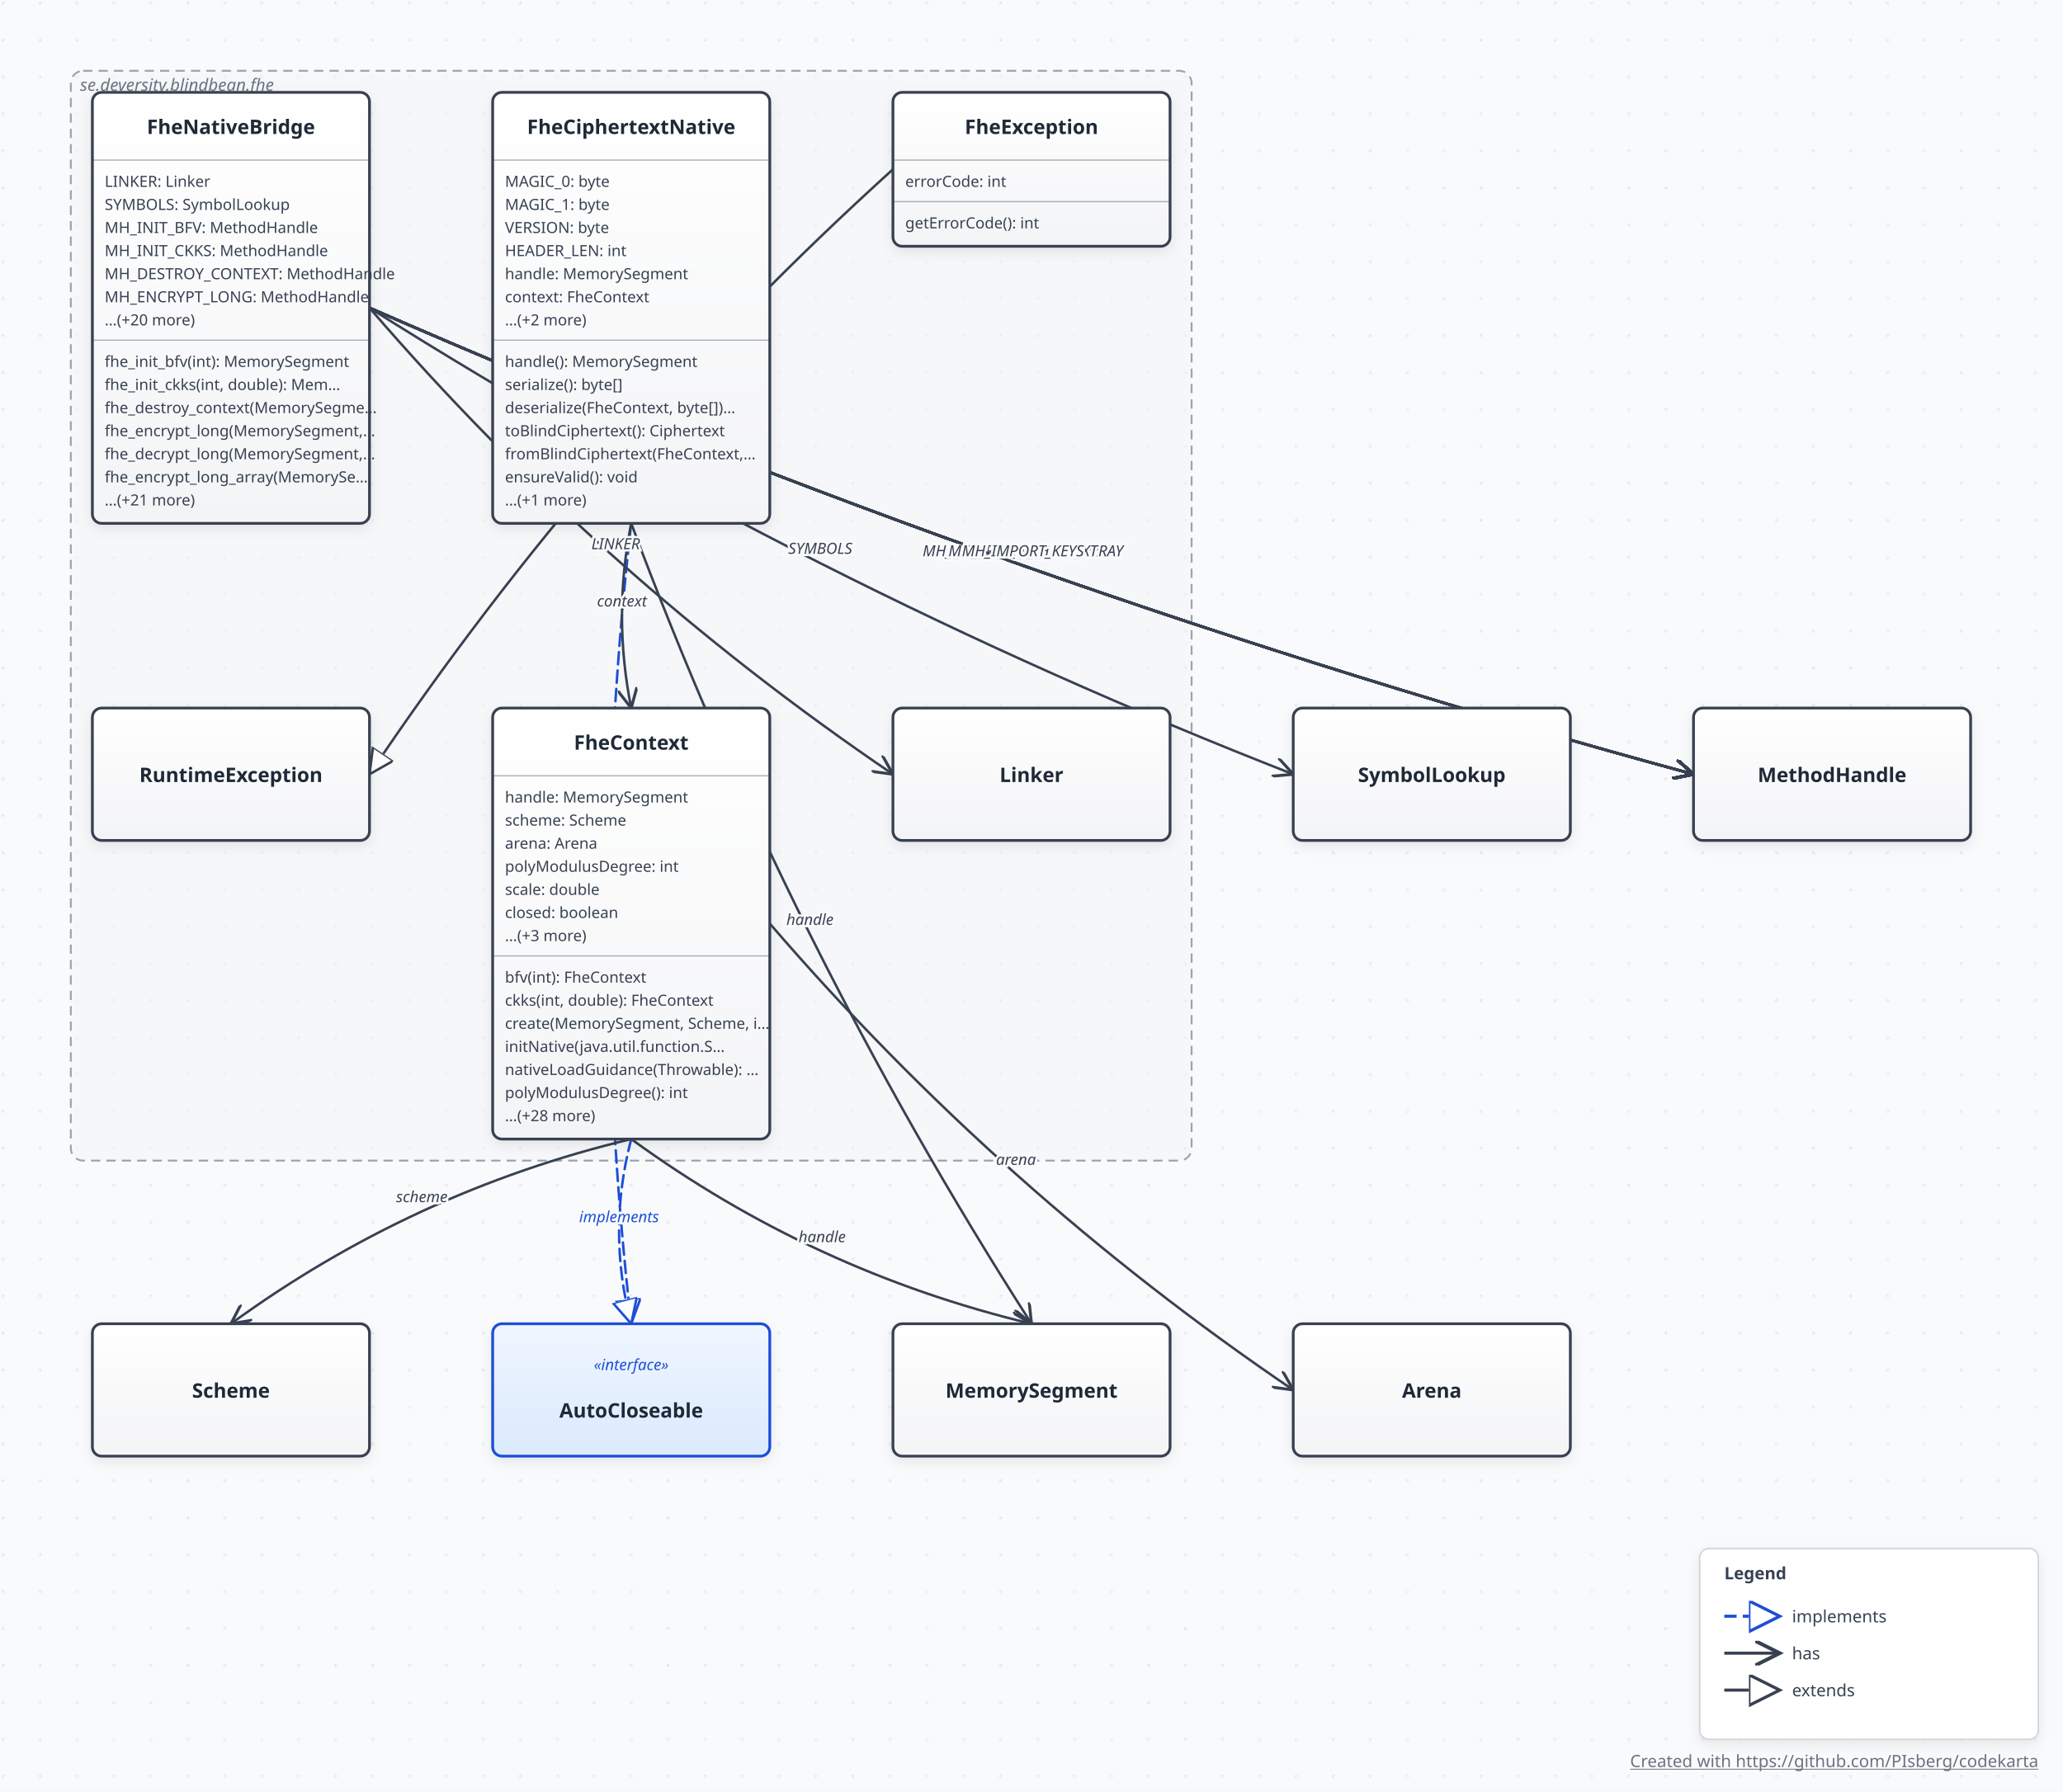
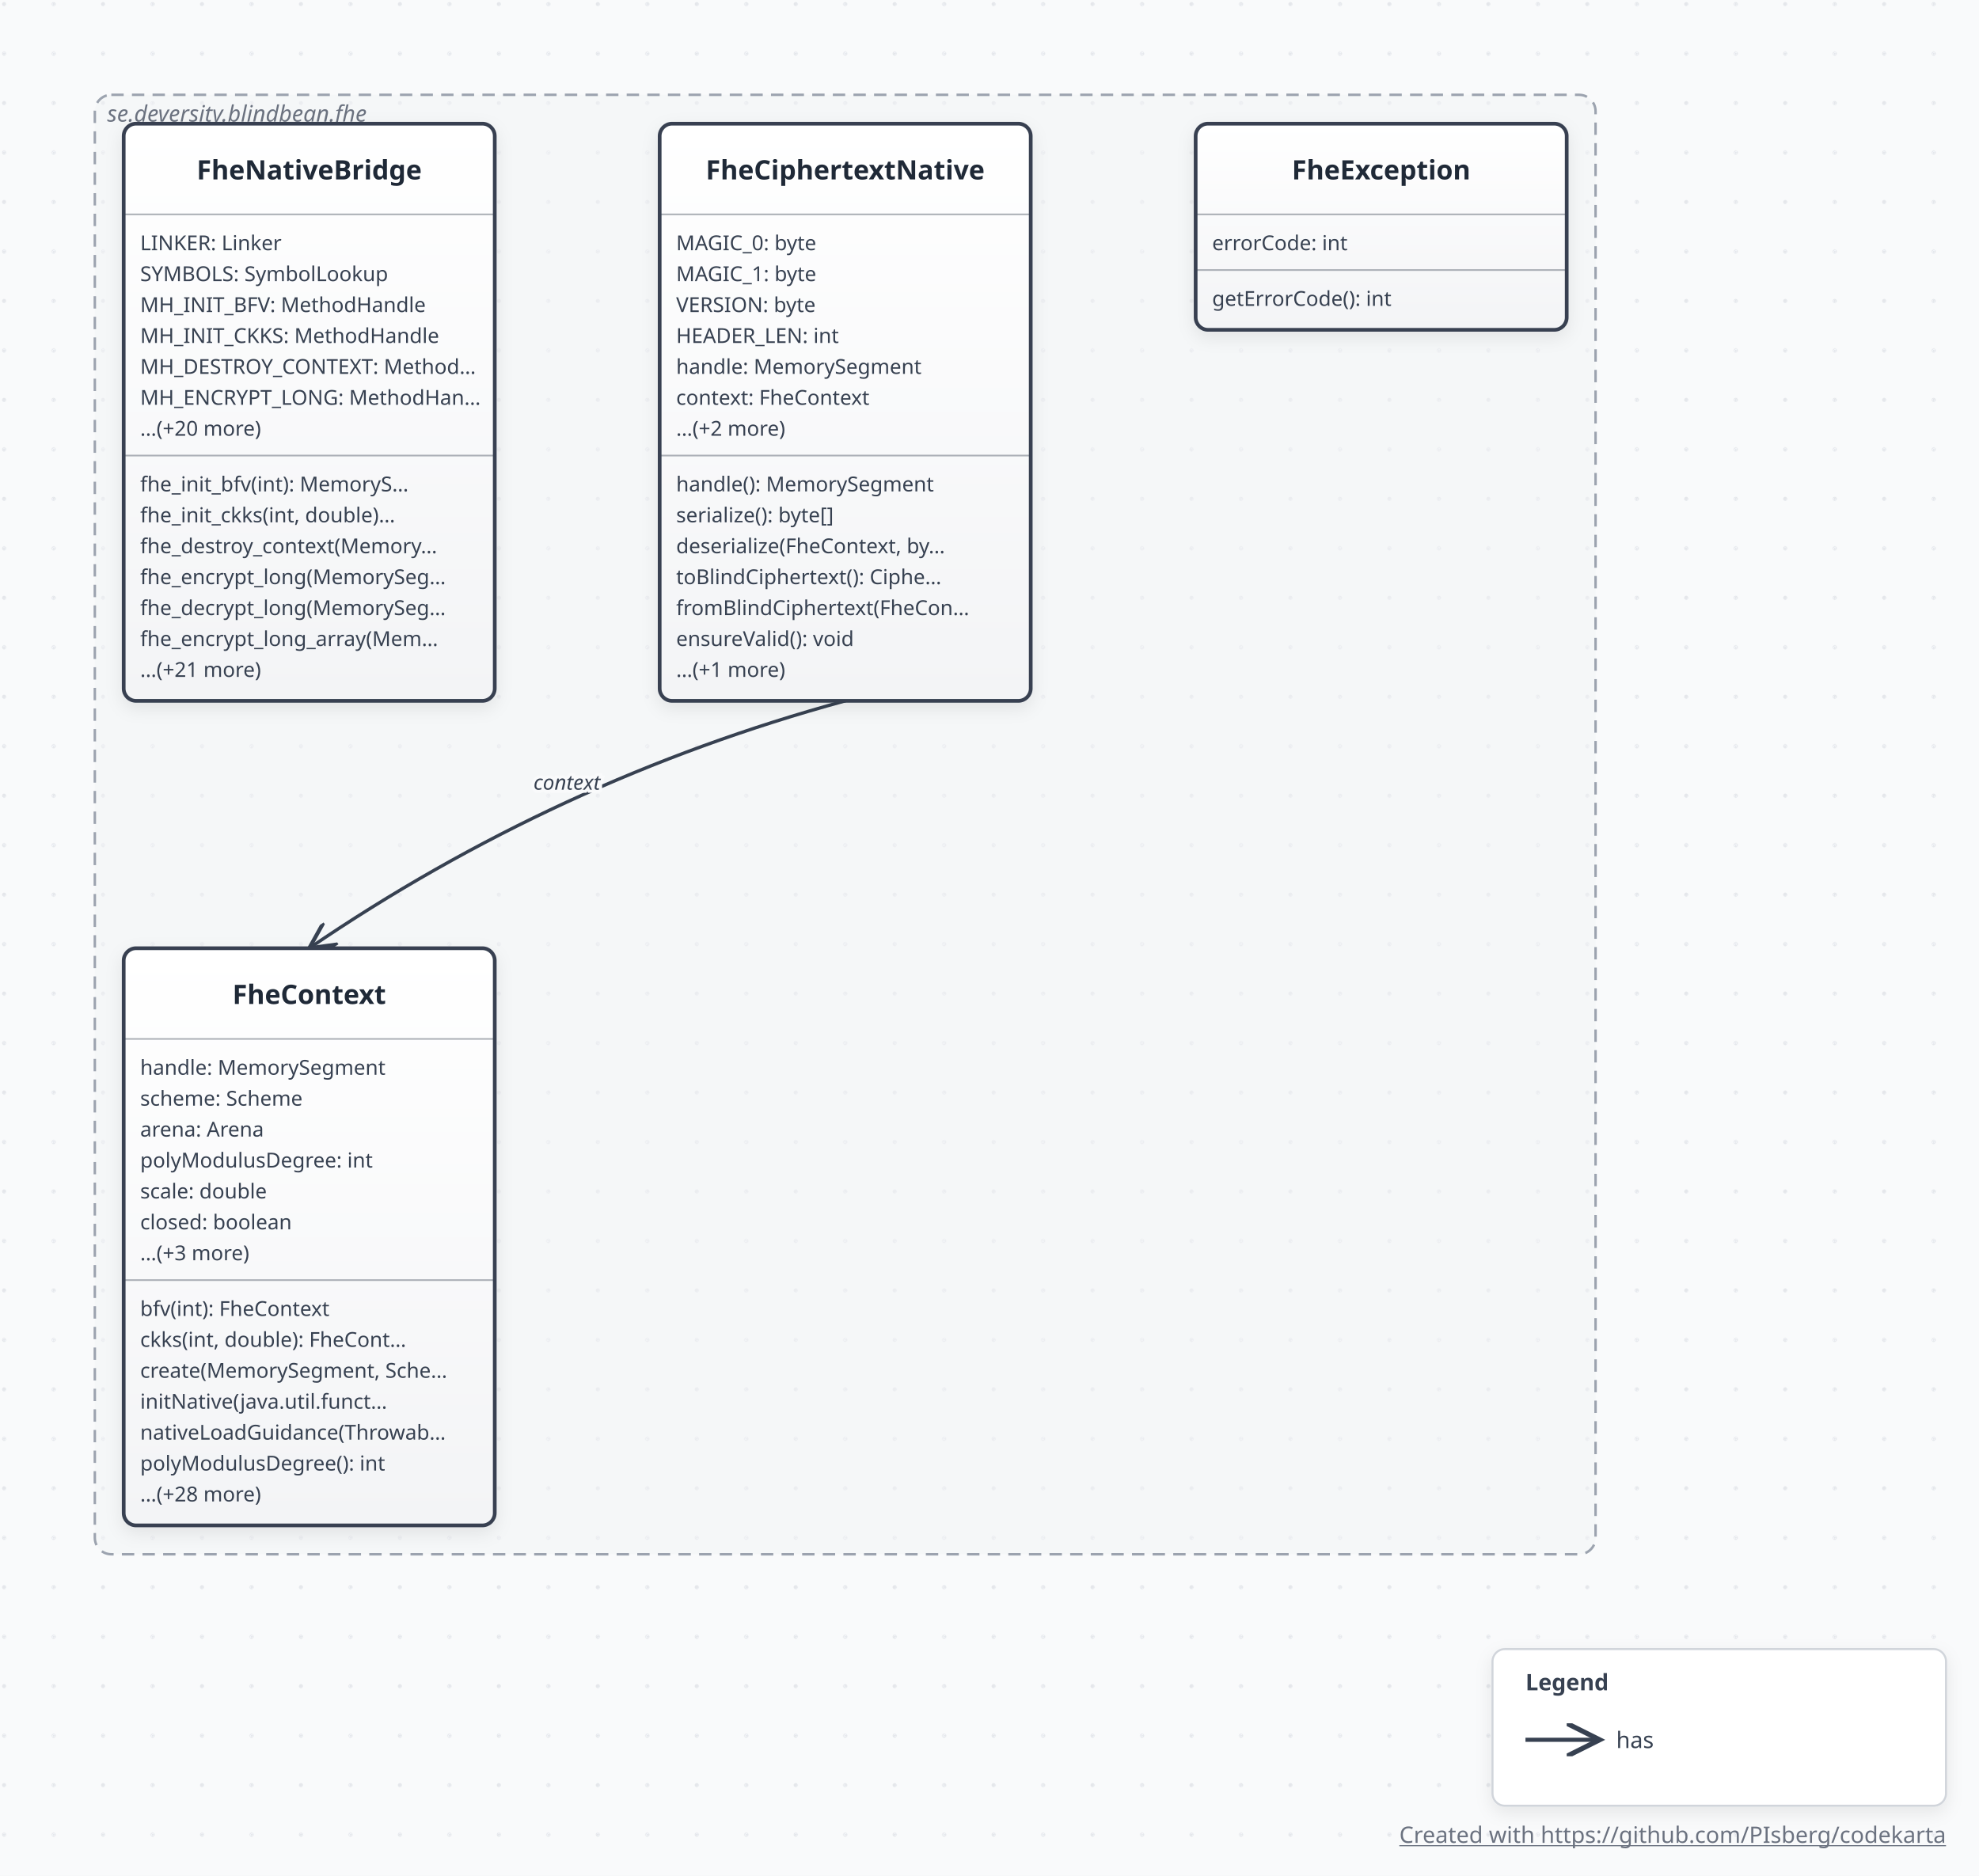
- <svg xmlns="http://www.w3.org/2000/svg" width="1340" height="1164" viewBox="0 0 1340 1164">
+ <svg xmlns="http://www.w3.org/2000/svg" width="960" height="910" viewBox="0 0 960 910">
  <defs>
    <style>
svg { font-family: 'Outfit', 'Inter', -apple-system, BlinkMacSystemFont, 'Segoe UI', sans-serif; }
text { font-family: 'Outfit', 'Inter', -apple-system, BlinkMacSystemFont, 'Segoe UI', sans-serif !important; }
.node-rect { transition: filter 0.2s ease, stroke-width 0.2s ease, stroke 0.2s ease; }
.node-rect:hover { stroke-width: 2.2 !important; filter: drop-shadow(0 8px 16px rgba(15, 23, 42, 0.12)) !important; }
.edge-line { stroke-linecap: round; stroke-linejoin: round; transition: stroke-width 0.2s ease; }
.edge-line:hover { stroke-width: 2.5 !important; }
.edge-label { paint-order: stroke; stroke: #f9fafb; stroke-width: 3; font-weight: 500; }
.diagram-attribution { fill: #9ca3af; text-decoration: none; transition: fill 0.2s ease; }
.diagram-attribution:hover { fill: #4b5563; text-decoration: underline; }
.group-rect { transition: stroke-width 0.2s ease; }
.node-label { pointer-events: none; }
</style>
    <filter id="nodeShadow" x="-20%" y="-20%" width="140%" height="140%">
      <feDropShadow dx="0" dy="3" stdDeviation="4" flood-color="#0f172a" flood-opacity="0.08" />
    </filter>
    <linearGradient id="grad-CLASS" x1="0%" y1="0%" x2="0%" y2="100%">
      <stop offset="0%" stop-color="#ffffff" />
      <stop offset="100%" stop-color="#f3f4f6" />
    </linearGradient>
    <linearGradient id="grad-INTERFACE" x1="0%" y1="0%" x2="0%" y2="100%">
      <stop offset="0%" stop-color="#eff6ff" />
      <stop offset="100%" stop-color="#dbeafe" />
    </linearGradient>
    <linearGradient id="grad-MODULE" x1="0%" y1="0%" x2="0%" y2="100%">
      <stop offset="0%" stop-color="#faf5ff" />
      <stop offset="100%" stop-color="#ede9fe" />
    </linearGradient>
    <linearGradient id="grad-METHOD" x1="0%" y1="0%" x2="0%" y2="100%">
      <stop offset="0%" stop-color="#fffbeb" />
      <stop offset="100%" stop-color="#fef3c7" />
    </linearGradient>
    <linearGradient id="grad-PACKAGE" x1="0%" y1="0%" x2="0%" y2="100%">
      <stop offset="0%" stop-color="#ecfdf5" />
      <stop offset="100%" stop-color="#d1fae5" />
    </linearGradient>
    <linearGradient id="grad-EXCEPTION" x1="0%" y1="0%" x2="0%" y2="100%">
      <stop offset="0%" stop-color="#fef2f2" />
      <stop offset="100%" stop-color="#fee2e2" />
    </linearGradient>
    <linearGradient id="grad-STATE" x1="0%" y1="0%" x2="0%" y2="100%">
      <stop offset="0%" stop-color="#f0f9ff" />
      <stop offset="100%" stop-color="#e0f2fe" />
    </linearGradient>
    <pattern id="dotGrid" width="24" height="24" patternUnits="userSpaceOnUse">
      <circle cx="2" cy="2" r="1" fill="#e5e7eb" />
    </pattern>
-     <marker id="marker-hollow-1d4ed8" markerWidth="12" markerHeight="12" refX="10" refY="5" orient="auto">
-       <path d="M0,0 L10,5 L0,10 Z" fill="#ffffff" stroke="#1d4ed8" stroke-width="1" />
-     </marker>
    <marker id="marker-open-374151" markerWidth="10" markerHeight="8" refX="8" refY="4" orient="auto">
      <path d="M0,0 L8,4 L0,8" fill="none" stroke="#374151" stroke-width="1.2" />
    </marker>
-     <marker id="marker-hollow-374151" markerWidth="12" markerHeight="12" refX="10" refY="5" orient="auto">
-       <path d="M0,0 L10,5 L0,10 Z" fill="#ffffff" stroke="#374151" stroke-width="1" />
-     </marker>
  </defs>
-   <rect width="1340" height="1164" fill="#f9fafb" />
-   <rect width="1340" height="1164" fill="url(#dotGrid)" />
+   <rect width="960" height="910" fill="#f9fafb" />
+   <rect width="960" height="910" fill="url(#dotGrid)" />
  <rect class="group-rect" x="46.0" y="46.0" width="728.0" height="708.0" rx="8" fill="#f3f4f6" fill-opacity="0.5" stroke="#9ca3af" stroke-dasharray="6,4" stroke-width="1.2" />
  <text x="52.0" y="59.0" font-family="sans-serif" font-size="11" fill="#6b7280" font-style="italic">se.deversity.blindbean.fhe</text>
-   <path class="edge-line" data-source="FheCiphertextNative" data-target="AutoCloseable" data-type="IMPLEMENTS" d="M410.0 340.0 Q380.4 600.0 410.0 860.0" fill="none" stroke="#1d4ed8" stroke-width="1.6" stroke-dasharray="8,4" marker-end="url(#marker-hollow-1d4ed8)" />
-   <text class="edge-label" data-source="FheCiphertextNative" data-target="AutoCloseable" data-type="IMPLEMENTS" x="395.2" y="594.0" text-anchor="middle" font-family="sans-serif" font-size="10" fill="#1d4ed8" font-style="italic">implements</text>
-   <path class="edge-line" data-source="FheCiphertextNative" data-target="MemorySegment" data-type="HAS" d="M410.0 340.0 Q512.2 613.9 670.0 860.0" fill="none" stroke="#374151" stroke-width="1.6" marker-end="url(#marker-open-374151)" />
-   <text class="edge-label" data-source="FheCiphertextNative" data-target="MemorySegment" data-type="HAS" x="526.1" y="600.9" text-anchor="middle" font-family="sans-serif" font-size="10" fill="#374151" font-style="italic">handle</text>
-   <path class="edge-line" data-source="FheCiphertextNative" data-target="FheContext" data-type="HAS" d="M410.0 340.0 Q398.0 400.0 410.0 460.0" fill="none" stroke="#374151" stroke-width="1.6" marker-end="url(#marker-open-374151)" />
-   <text class="edge-label" data-source="FheCiphertextNative" data-target="FheContext" data-type="HAS" x="404.0" y="394.0" text-anchor="middle" font-family="sans-serif" font-size="10" fill="#374151" font-style="italic">context</text>
-   <path class="edge-line" data-source="FheContext" data-target="AutoCloseable" data-type="IMPLEMENTS" d="M410.0 740.0 Q394.2 800.0 410.0 860.0" fill="none" stroke="#1d4ed8" stroke-width="1.6" stroke-dasharray="8,4" marker-end="url(#marker-hollow-1d4ed8)" />
-   <text class="edge-label" data-source="FheContext" data-target="AutoCloseable" data-type="IMPLEMENTS" x="402.1" y="794.0" text-anchor="middle" font-family="sans-serif" font-size="10" fill="#1d4ed8" font-style="italic">implements</text>
-   <path class="edge-line" data-source="FheContext" data-target="MemorySegment" data-type="HAS" d="M410.0 740.0 Q528.0 826.0 670.0 860.0" fill="none" stroke="#374151" stroke-width="1.6" marker-end="url(#marker-open-374151)" />
-   <text class="edge-label" data-source="FheContext" data-target="MemorySegment" data-type="HAS" x="534.0" y="807.0" text-anchor="middle" font-family="sans-serif" font-size="10" fill="#374151" font-style="italic">handle</text>
-   <path class="edge-line" data-source="FheContext" data-target="Scheme" data-type="HAS" d="M410.0 740.0 Q268.0 774.0 150.0 860.0" fill="none" stroke="#374151" stroke-width="1.6" marker-end="url(#marker-open-374151)" />
-   <text class="edge-label" data-source="FheContext" data-target="Scheme" data-type="HAS" x="274.0" y="781.0" text-anchor="middle" font-family="sans-serif" font-size="10" fill="#374151" font-style="italic">scheme</text>
-   <path class="edge-line" data-source="FheContext" data-target="Arena" data-type="HAS" d="M500.0 600.0 Q649.9 774.1 840.0 903.0" fill="none" stroke="#374151" stroke-width="1.6" marker-end="url(#marker-open-374151)" />
-   <text class="edge-label" data-source="FheContext" data-target="Arena" data-type="HAS" x="659.9" y="756.8" text-anchor="middle" font-family="sans-serif" font-size="10" fill="#374151" font-style="italic">arena</text>
-   <path class="edge-line" data-source="FheException" data-target="RuntimeException" data-type="EXTENDS" d="M580.0 110.0 Q385.9 285.6 240.0 503.0" fill="none" stroke="#374151" stroke-width="1.6" marker-end="url(#marker-hollow-374151)" />
-   <text class="edge-label" data-source="FheException" data-target="RuntimeException" data-type="EXTENDS" x="397.9" y="290.1" text-anchor="middle" font-family="sans-serif" font-size="10" fill="#374151" font-style="italic">extends</text>
-   <path class="edge-line" data-source="FheNativeBridge" data-target="Linker" data-type="HAS" d="M240.0 200.0 Q389.9 374.1 580.0 503.0" fill="none" stroke="#374151" stroke-width="1.6" marker-end="url(#marker-open-374151)" />
-   <text class="edge-label" data-source="FheNativeBridge" data-target="Linker" data-type="HAS" x="399.9" y="356.8" text-anchor="middle" font-family="sans-serif" font-size="10" fill="#374151" font-style="italic">LINKER</text>
-   <path class="edge-line" data-source="FheNativeBridge" data-target="SymbolLookup" data-type="HAS" d="M240.0 200.0 Q525.5 380.2 840.0 503.0" fill="none" stroke="#374151" stroke-width="1.6" marker-end="url(#marker-open-374151)" />
-   <text class="edge-label" data-source="FheNativeBridge" data-target="SymbolLookup" data-type="HAS" x="532.8" y="359.8" text-anchor="middle" font-family="sans-serif" font-size="10" fill="#374151" font-style="italic">SYMBOLS</text>
-   <path class="edge-line" data-source="FheNativeBridge" data-target="MethodHandle" data-type="HAS" d="M240.0 200.0 Q658.8 383.3 1100.0 503.0" fill="none" stroke="#374151" stroke-width="1.6" marker-end="url(#marker-open-374151)" />
-   <text class="edge-label" data-source="FheNativeBridge" data-target="MethodHandle" data-type="HAS" x="664.4" y="361.4" text-anchor="middle" font-family="sans-serif" font-size="10" fill="#374151" font-style="italic">MH_INIT_BFV</text>
-   <path class="edge-line" data-source="FheNativeBridge" data-target="MethodHandle" data-type="HAS" d="M240.0 200.0 Q658.8 383.3 1100.0 503.0" fill="none" stroke="#374151" stroke-width="1.6" marker-end="url(#marker-open-374151)" />
-   <text class="edge-label" data-source="FheNativeBridge" data-target="MethodHandle" data-type="HAS" x="664.4" y="361.4" text-anchor="middle" font-family="sans-serif" font-size="10" fill="#374151" font-style="italic">MH_INIT_CKKS</text>
-   <path class="edge-line" data-source="FheNativeBridge" data-target="MethodHandle" data-type="HAS" d="M240.0 200.0 Q658.8 383.3 1100.0 503.0" fill="none" stroke="#374151" stroke-width="1.6" marker-end="url(#marker-open-374151)" />
-   <text class="edge-label" data-source="FheNativeBridge" data-target="MethodHandle" data-type="HAS" x="664.4" y="361.4" text-anchor="middle" font-family="sans-serif" font-size="10" fill="#374151" font-style="italic">MH_DESTROY_CONTEXT</text>
-   <path class="edge-line" data-source="FheNativeBridge" data-target="MethodHandle" data-type="HAS" d="M240.0 200.0 Q658.8 383.3 1100.0 503.0" fill="none" stroke="#374151" stroke-width="1.6" marker-end="url(#marker-open-374151)" />
-   <text class="edge-label" data-source="FheNativeBridge" data-target="MethodHandle" data-type="HAS" x="664.4" y="361.4" text-anchor="middle" font-family="sans-serif" font-size="10" fill="#374151" font-style="italic">MH_ENCRYPT_LONG</text>
-   <path class="edge-line" data-source="FheNativeBridge" data-target="MethodHandle" data-type="HAS" d="M240.0 200.0 Q658.8 383.3 1100.0 503.0" fill="none" stroke="#374151" stroke-width="1.6" marker-end="url(#marker-open-374151)" />
-   <text class="edge-label" data-source="FheNativeBridge" data-target="MethodHandle" data-type="HAS" x="664.4" y="361.4" text-anchor="middle" font-family="sans-serif" font-size="10" fill="#374151" font-style="italic">MH_DECRYPT_LONG</text>
-   <path class="edge-line" data-source="FheNativeBridge" data-target="MethodHandle" data-type="HAS" d="M240.0 200.0 Q658.8 383.3 1100.0 503.0" fill="none" stroke="#374151" stroke-width="1.6" marker-end="url(#marker-open-374151)" />
-   <text class="edge-label" data-source="FheNativeBridge" data-target="MethodHandle" data-type="HAS" x="664.4" y="361.4" text-anchor="middle" font-family="sans-serif" font-size="10" fill="#374151" font-style="italic">MH_ENCRYPT_LONG_ARRAY</text>
-   <path class="edge-line" data-source="FheNativeBridge" data-target="MethodHandle" data-type="HAS" d="M240.0 200.0 Q658.8 383.3 1100.0 503.0" fill="none" stroke="#374151" stroke-width="1.6" marker-end="url(#marker-open-374151)" />
-   <text class="edge-label" data-source="FheNativeBridge" data-target="MethodHandle" data-type="HAS" x="664.4" y="361.4" text-anchor="middle" font-family="sans-serif" font-size="10" fill="#374151" font-style="italic">MH_DECRYPT_LONG_ARRAY</text>
-   <path class="edge-line" data-source="FheNativeBridge" data-target="MethodHandle" data-type="HAS" d="M240.0 200.0 Q658.8 383.3 1100.0 503.0" fill="none" stroke="#374151" stroke-width="1.6" marker-end="url(#marker-open-374151)" />
-   <text class="edge-label" data-source="FheNativeBridge" data-target="MethodHandle" data-type="HAS" x="664.4" y="361.4" text-anchor="middle" font-family="sans-serif" font-size="10" fill="#374151" font-style="italic">MH_ENCRYPT_DOUBLE</text>
-   <path class="edge-line" data-source="FheNativeBridge" data-target="MethodHandle" data-type="HAS" d="M240.0 200.0 Q658.8 383.3 1100.0 503.0" fill="none" stroke="#374151" stroke-width="1.6" marker-end="url(#marker-open-374151)" />
-   <text class="edge-label" data-source="FheNativeBridge" data-target="MethodHandle" data-type="HAS" x="664.4" y="361.4" text-anchor="middle" font-family="sans-serif" font-size="10" fill="#374151" font-style="italic">MH_DECRYPT_DOUBLE</text>
-   <path class="edge-line" data-source="FheNativeBridge" data-target="MethodHandle" data-type="HAS" d="M240.0 200.0 Q658.8 383.3 1100.0 503.0" fill="none" stroke="#374151" stroke-width="1.6" marker-end="url(#marker-open-374151)" />
-   <text class="edge-label" data-source="FheNativeBridge" data-target="MethodHandle" data-type="HAS" x="664.4" y="361.4" text-anchor="middle" font-family="sans-serif" font-size="10" fill="#374151" font-style="italic">MH_ENCRYPT_DOUBLE_ARRAY</text>
-   <path class="edge-line" data-source="FheNativeBridge" data-target="MethodHandle" data-type="HAS" d="M240.0 200.0 Q658.8 383.3 1100.0 503.0" fill="none" stroke="#374151" stroke-width="1.6" marker-end="url(#marker-open-374151)" />
-   <text class="edge-label" data-source="FheNativeBridge" data-target="MethodHandle" data-type="HAS" x="664.4" y="361.4" text-anchor="middle" font-family="sans-serif" font-size="10" fill="#374151" font-style="italic">MH_DECRYPT_DOUBLE_ARRAY</text>
-   <path class="edge-line" data-source="FheNativeBridge" data-target="MethodHandle" data-type="HAS" d="M240.0 200.0 Q658.8 383.3 1100.0 503.0" fill="none" stroke="#374151" stroke-width="1.6" marker-end="url(#marker-open-374151)" />
-   <text class="edge-label" data-source="FheNativeBridge" data-target="MethodHandle" data-type="HAS" x="664.4" y="361.4" text-anchor="middle" font-family="sans-serif" font-size="10" fill="#374151" font-style="italic">MH_PLAIN_MODULUS</text>
-   <path class="edge-line" data-source="FheNativeBridge" data-target="MethodHandle" data-type="HAS" d="M240.0 200.0 Q658.8 383.3 1100.0 503.0" fill="none" stroke="#374151" stroke-width="1.6" marker-end="url(#marker-open-374151)" />
-   <text class="edge-label" data-source="FheNativeBridge" data-target="MethodHandle" data-type="HAS" x="664.4" y="361.4" text-anchor="middle" font-family="sans-serif" font-size="10" fill="#374151" font-style="italic">MH_SLOT_COUNT</text>
-   <path class="edge-line" data-source="FheNativeBridge" data-target="MethodHandle" data-type="HAS" d="M240.0 200.0 Q658.8 383.3 1100.0 503.0" fill="none" stroke="#374151" stroke-width="1.6" marker-end="url(#marker-open-374151)" />
-   <text class="edge-label" data-source="FheNativeBridge" data-target="MethodHandle" data-type="HAS" x="664.4" y="361.4" text-anchor="middle" font-family="sans-serif" font-size="10" fill="#374151" font-style="italic">MH_ADD</text>
-   <path class="edge-line" data-source="FheNativeBridge" data-target="MethodHandle" data-type="HAS" d="M240.0 200.0 Q658.8 383.3 1100.0 503.0" fill="none" stroke="#374151" stroke-width="1.6" marker-end="url(#marker-open-374151)" />
-   <text class="edge-label" data-source="FheNativeBridge" data-target="MethodHandle" data-type="HAS" x="664.4" y="361.4" text-anchor="middle" font-family="sans-serif" font-size="10" fill="#374151" font-style="italic">MH_SUBTRACT</text>
-   <path class="edge-line" data-source="FheNativeBridge" data-target="MethodHandle" data-type="HAS" d="M240.0 200.0 Q658.8 383.3 1100.0 503.0" fill="none" stroke="#374151" stroke-width="1.6" marker-end="url(#marker-open-374151)" />
-   <text class="edge-label" data-source="FheNativeBridge" data-target="MethodHandle" data-type="HAS" x="664.4" y="361.4" text-anchor="middle" font-family="sans-serif" font-size="10" fill="#374151" font-style="italic">MH_MULTIPLY</text>
-   <path class="edge-line" data-source="FheNativeBridge" data-target="MethodHandle" data-type="HAS" d="M240.0 200.0 Q658.8 383.3 1100.0 503.0" fill="none" stroke="#374151" stroke-width="1.6" marker-end="url(#marker-open-374151)" />
-   <text class="edge-label" data-source="FheNativeBridge" data-target="MethodHandle" data-type="HAS" x="664.4" y="361.4" text-anchor="middle" font-family="sans-serif" font-size="10" fill="#374151" font-style="italic">MH_RELINEARIZE</text>
-   <path class="edge-line" data-source="FheNativeBridge" data-target="MethodHandle" data-type="HAS" d="M240.0 200.0 Q658.8 383.3 1100.0 503.0" fill="none" stroke="#374151" stroke-width="1.6" marker-end="url(#marker-open-374151)" />
-   <text class="edge-label" data-source="FheNativeBridge" data-target="MethodHandle" data-type="HAS" x="664.4" y="361.4" text-anchor="middle" font-family="sans-serif" font-size="10" fill="#374151" font-style="italic">MH_RESCALE</text>
-   <path class="edge-line" data-source="FheNativeBridge" data-target="MethodHandle" data-type="HAS" d="M240.0 200.0 Q658.8 383.3 1100.0 503.0" fill="none" stroke="#374151" stroke-width="1.6" marker-end="url(#marker-open-374151)" />
-   <text class="edge-label" data-source="FheNativeBridge" data-target="MethodHandle" data-type="HAS" x="664.4" y="361.4" text-anchor="middle" font-family="sans-serif" font-size="10" fill="#374151" font-style="italic">MH_NOISE_BUDGET</text>
-   <path class="edge-line" data-source="FheNativeBridge" data-target="MethodHandle" data-type="HAS" d="M240.0 200.0 Q658.8 383.3 1100.0 503.0" fill="none" stroke="#374151" stroke-width="1.6" marker-end="url(#marker-open-374151)" />
-   <text class="edge-label" data-source="FheNativeBridge" data-target="MethodHandle" data-type="HAS" x="664.4" y="361.4" text-anchor="middle" font-family="sans-serif" font-size="10" fill="#374151" font-style="italic">MH_SERIALIZE</text>
-   <path class="edge-line" data-source="FheNativeBridge" data-target="MethodHandle" data-type="HAS" d="M240.0 200.0 Q658.8 383.3 1100.0 503.0" fill="none" stroke="#374151" stroke-width="1.6" marker-end="url(#marker-open-374151)" />
-   <text class="edge-label" data-source="FheNativeBridge" data-target="MethodHandle" data-type="HAS" x="664.4" y="361.4" text-anchor="middle" font-family="sans-serif" font-size="10" fill="#374151" font-style="italic">MH_DESERIALIZE</text>
-   <path class="edge-line" data-source="FheNativeBridge" data-target="MethodHandle" data-type="HAS" d="M240.0 200.0 Q658.8 383.3 1100.0 503.0" fill="none" stroke="#374151" stroke-width="1.6" marker-end="url(#marker-open-374151)" />
-   <text class="edge-label" data-source="FheNativeBridge" data-target="MethodHandle" data-type="HAS" x="664.4" y="361.4" text-anchor="middle" font-family="sans-serif" font-size="10" fill="#374151" font-style="italic">MH_FREE_CIPHERTEXT</text>
-   <path class="edge-line" data-source="FheNativeBridge" data-target="MethodHandle" data-type="HAS" d="M240.0 200.0 Q658.8 383.3 1100.0 503.0" fill="none" stroke="#374151" stroke-width="1.6" marker-end="url(#marker-open-374151)" />
-   <text class="edge-label" data-source="FheNativeBridge" data-target="MethodHandle" data-type="HAS" x="664.4" y="361.4" text-anchor="middle" font-family="sans-serif" font-size="10" fill="#374151" font-style="italic">MH_EXPORT_KEYS</text>
-   <path class="edge-line" data-source="FheNativeBridge" data-target="MethodHandle" data-type="HAS" d="M240.0 200.0 Q658.8 383.3 1100.0 503.0" fill="none" stroke="#374151" stroke-width="1.6" marker-end="url(#marker-open-374151)" />
-   <text class="edge-label" data-source="FheNativeBridge" data-target="MethodHandle" data-type="HAS" x="664.4" y="361.4" text-anchor="middle" font-family="sans-serif" font-size="10" fill="#374151" font-style="italic">MH_IMPORT_KEYS</text>
+   <path class="edge-line" data-source="FheCiphertextNative" data-target="FheContext" data-type="HAS" d="M410.0 340.0 Q269.9 378.2 150.0 460.0" fill="none" stroke="#374151" stroke-width="1.6" marker-end="url(#marker-open-374151)" />
+   <text class="edge-label" data-source="FheCiphertextNative" data-target="FheContext" data-type="HAS" x="275.0" y="383.1" text-anchor="middle" font-family="sans-serif" font-size="10" fill="#374151" font-style="italic">context</text>
  <g id="FheCiphertextNative">
    <rect class="node-rect" x="320.0" y="60.0" width="180.0" height="280.0" rx="6.0" fill="url(#grad-CLASS)" stroke="#374151" stroke-width="1.8" filter="url(#nodeShadow)" />
-     <text class="node-label" x="410.0" y="82.0" text-anchor="middle" dominant-baseline="central" font-family="sans-serif" font-size="13" font-weight="bold" fill="#1f2937">FheCiphertextNative</text>
+     <text class="node-label" x="410.0" y="82.0" text-anchor="middle" dominant-baseline="central" font-family="sans-serif" font-size="13.0" font-weight="bold" fill="#1f2937">FheCiphertextNative</text>
    <line x1="320.0" y1="104.0" x2="500.0" y2="104.0" stroke="#374151" stroke-width="0.8" opacity="0.4" />
    <text x="328.0" y="117.5" font-family="sans-serif" font-size="10" fill="#374151" dominant-baseline="central">MAGIC_0: byte</text>
    <text x="328.0" y="132.5" font-family="sans-serif" font-size="10" fill="#374151" dominant-baseline="central">MAGIC_1: byte</text>
    <text x="328.0" y="147.5" font-family="sans-serif" font-size="10" fill="#374151" dominant-baseline="central">VERSION: byte</text>
    <text x="328.0" y="162.5" font-family="sans-serif" font-size="10" fill="#374151" dominant-baseline="central">HEADER_LEN: int</text>
    <text x="328.0" y="177.5" font-family="sans-serif" font-size="10" fill="#374151" dominant-baseline="central">handle: MemorySegment</text>
    <text x="328.0" y="192.5" font-family="sans-serif" font-size="10" fill="#374151" dominant-baseline="central">context: FheContext</text>
    <text x="328.0" y="207.5" font-family="sans-serif" font-size="10" fill="#374151" dominant-baseline="central">…(+2 more)</text>
    <line x1="320.0" y1="221.0" x2="500.0" y2="221.0" stroke="#374151" stroke-width="0.8" opacity="0.4" />
    <text x="328.0" y="234.5" font-family="sans-serif" font-size="10" fill="#374151" dominant-baseline="central">handle(): MemorySegment</text>
    <text x="328.0" y="249.5" font-family="sans-serif" font-size="10" fill="#374151" dominant-baseline="central">serialize(): byte[]</text>
-     <text x="328.0" y="264.5" font-family="sans-serif" font-size="10" fill="#374151" dominant-baseline="central">deserialize(FheContext, byte[])…</text>
-     <text x="328.0" y="279.5" font-family="sans-serif" font-size="10" fill="#374151" dominant-baseline="central">toBlindCiphertext(): Ciphertext</text>
-     <text x="328.0" y="294.5" font-family="sans-serif" font-size="10" fill="#374151" dominant-baseline="central">fromBlindCiphertext(FheContext,…</text>
+     <text x="328.0" y="264.5" font-family="sans-serif" font-size="10" fill="#374151" dominant-baseline="central">deserialize(FheContext, by…</text>
+     <text x="328.0" y="279.5" font-family="sans-serif" font-size="10" fill="#374151" dominant-baseline="central">toBlindCiphertext(): Ciphe…</text>
+     <text x="328.0" y="294.5" font-family="sans-serif" font-size="10" fill="#374151" dominant-baseline="central">fromBlindCiphertext(FheCon…</text>
    <text x="328.0" y="309.5" font-family="sans-serif" font-size="10" fill="#374151" dominant-baseline="central">ensureValid(): void</text>
    <text x="328.0" y="324.5" font-family="sans-serif" font-size="10" fill="#374151" dominant-baseline="central">…(+1 more)</text>
  </g>
-   <g id="AutoCloseable">
-     <rect class="node-rect" x="320.0" y="860.0" width="180.0" height="86.0" rx="6.0" fill="url(#grad-INTERFACE)" stroke="#1d4ed8" stroke-width="1.8" filter="url(#nodeShadow)" />
-     <text class="node-label" x="410.0" y="890.1" text-anchor="middle" font-family="sans-serif" font-size="10" fill="#1d4ed8" font-style="italic">«interface»</text>
-     <text class="node-label" x="410.0" y="915.9" text-anchor="middle" dominant-baseline="central" font-family="sans-serif" font-size="13" font-weight="bold" fill="#1f2937">AutoCloseable</text>
-   </g>
-   <g id="MemorySegment">
-     <rect class="node-rect" x="580.0" y="860.0" width="180.0" height="86.0" rx="6.0" fill="url(#grad-CLASS)" stroke="#374151" stroke-width="1.8" filter="url(#nodeShadow)" />
-     <text class="node-label" x="670.0" y="903.0" text-anchor="middle" dominant-baseline="central" font-family="sans-serif" font-size="13" font-weight="bold" fill="#1f2937">MemorySegment</text>
-   </g>
  <g id="FheContext">
-     <rect class="node-rect" x="320.0" y="460.0" width="180.0" height="280.0" rx="6.0" fill="url(#grad-CLASS)" stroke="#374151" stroke-width="1.8" filter="url(#nodeShadow)" />
-     <text class="node-label" x="410.0" y="482.0" text-anchor="middle" dominant-baseline="central" font-family="sans-serif" font-size="13" font-weight="bold" fill="#1f2937">FheContext</text>
-     <line x1="320.0" y1="504.0" x2="500.0" y2="504.0" stroke="#374151" stroke-width="0.8" opacity="0.4" />
-     <text x="328.0" y="517.5" font-family="sans-serif" font-size="10" fill="#374151" dominant-baseline="central">handle: MemorySegment</text>
-     <text x="328.0" y="532.5" font-family="sans-serif" font-size="10" fill="#374151" dominant-baseline="central">scheme: Scheme</text>
-     <text x="328.0" y="547.5" font-family="sans-serif" font-size="10" fill="#374151" dominant-baseline="central">arena: Arena</text>
-     <text x="328.0" y="562.5" font-family="sans-serif" font-size="10" fill="#374151" dominant-baseline="central">polyModulusDegree: int</text>
-     <text x="328.0" y="577.5" font-family="sans-serif" font-size="10" fill="#374151" dominant-baseline="central">scale: double</text>
-     <text x="328.0" y="592.5" font-family="sans-serif" font-size="10" fill="#374151" dominant-baseline="central">closed: boolean</text>
-     <text x="328.0" y="607.5" font-family="sans-serif" font-size="10" fill="#374151" dominant-baseline="central">…(+3 more)</text>
-     <line x1="320.0" y1="621.0" x2="500.0" y2="621.0" stroke="#374151" stroke-width="0.8" opacity="0.4" />
-     <text x="328.0" y="634.5" font-family="sans-serif" font-size="10" fill="#374151" dominant-baseline="central">bfv(int): FheContext</text>
-     <text x="328.0" y="649.5" font-family="sans-serif" font-size="10" fill="#374151" dominant-baseline="central">ckks(int, double): FheContext</text>
-     <text x="328.0" y="664.5" font-family="sans-serif" font-size="10" fill="#374151" dominant-baseline="central">create(MemorySegment, Scheme, i…</text>
-     <text x="328.0" y="679.5" font-family="sans-serif" font-size="10" fill="#374151" dominant-baseline="central">initNative(java.util.function.S…</text>
-     <text x="328.0" y="694.5" font-family="sans-serif" font-size="10" fill="#374151" dominant-baseline="central">nativeLoadGuidance(Throwable): …</text>
-     <text x="328.0" y="709.5" font-family="sans-serif" font-size="10" fill="#374151" dominant-baseline="central">polyModulusDegree(): int</text>
-     <text x="328.0" y="724.5" font-family="sans-serif" font-size="10" fill="#374151" dominant-baseline="central">…(+28 more)</text>
-   </g>
-   <g id="Scheme">
-     <rect class="node-rect" x="60.0" y="860.0" width="180.0" height="86.0" rx="6.0" fill="url(#grad-CLASS)" stroke="#374151" stroke-width="1.8" filter="url(#nodeShadow)" />
-     <text class="node-label" x="150.0" y="903.0" text-anchor="middle" dominant-baseline="central" font-family="sans-serif" font-size="13" font-weight="bold" fill="#1f2937">Scheme</text>
-   </g>
-   <g id="Arena">
-     <rect class="node-rect" x="840.0" y="860.0" width="180.0" height="86.0" rx="6.0" fill="url(#grad-CLASS)" stroke="#374151" stroke-width="1.8" filter="url(#nodeShadow)" />
-     <text class="node-label" x="930.0" y="903.0" text-anchor="middle" dominant-baseline="central" font-family="sans-serif" font-size="13" font-weight="bold" fill="#1f2937">Arena</text>
+     <rect class="node-rect" x="60.0" y="460.0" width="180.0" height="280.0" rx="6.0" fill="url(#grad-CLASS)" stroke="#374151" stroke-width="1.8" filter="url(#nodeShadow)" />
+     <text class="node-label" x="150.0" y="482.0" text-anchor="middle" dominant-baseline="central" font-family="sans-serif" font-size="13.0" font-weight="bold" fill="#1f2937">FheContext</text>
+     <line x1="60.0" y1="504.0" x2="240.0" y2="504.0" stroke="#374151" stroke-width="0.8" opacity="0.4" />
+     <text x="68.0" y="517.5" font-family="sans-serif" font-size="10" fill="#374151" dominant-baseline="central">handle: MemorySegment</text>
+     <text x="68.0" y="532.5" font-family="sans-serif" font-size="10" fill="#374151" dominant-baseline="central">scheme: Scheme</text>
+     <text x="68.0" y="547.5" font-family="sans-serif" font-size="10" fill="#374151" dominant-baseline="central">arena: Arena</text>
+     <text x="68.0" y="562.5" font-family="sans-serif" font-size="10" fill="#374151" dominant-baseline="central">polyModulusDegree: int</text>
+     <text x="68.0" y="577.5" font-family="sans-serif" font-size="10" fill="#374151" dominant-baseline="central">scale: double</text>
+     <text x="68.0" y="592.5" font-family="sans-serif" font-size="10" fill="#374151" dominant-baseline="central">closed: boolean</text>
+     <text x="68.0" y="607.5" font-family="sans-serif" font-size="10" fill="#374151" dominant-baseline="central">…(+3 more)</text>
+     <line x1="60.0" y1="621.0" x2="240.0" y2="621.0" stroke="#374151" stroke-width="0.8" opacity="0.4" />
+     <text x="68.0" y="634.5" font-family="sans-serif" font-size="10" fill="#374151" dominant-baseline="central">bfv(int): FheContext</text>
+     <text x="68.0" y="649.5" font-family="sans-serif" font-size="10" fill="#374151" dominant-baseline="central">ckks(int, double): FheCont…</text>
+     <text x="68.0" y="664.5" font-family="sans-serif" font-size="10" fill="#374151" dominant-baseline="central">create(MemorySegment, Sche…</text>
+     <text x="68.0" y="679.5" font-family="sans-serif" font-size="10" fill="#374151" dominant-baseline="central">initNative(java.util.funct…</text>
+     <text x="68.0" y="694.5" font-family="sans-serif" font-size="10" fill="#374151" dominant-baseline="central">nativeLoadGuidance(Throwab…</text>
+     <text x="68.0" y="709.5" font-family="sans-serif" font-size="10" fill="#374151" dominant-baseline="central">polyModulusDegree(): int</text>
+     <text x="68.0" y="724.5" font-family="sans-serif" font-size="10" fill="#374151" dominant-baseline="central">…(+28 more)</text>
  </g>
  <g id="FheException">
    <rect class="node-rect" x="580.0" y="60.0" width="180.0" height="100.0" rx="6.0" fill="url(#grad-CLASS)" stroke="#374151" stroke-width="1.8" filter="url(#nodeShadow)" />
-     <text class="node-label" x="670.0" y="82.0" text-anchor="middle" dominant-baseline="central" font-family="sans-serif" font-size="13" font-weight="bold" fill="#1f2937">FheException</text>
+     <text class="node-label" x="670.0" y="82.0" text-anchor="middle" dominant-baseline="central" font-family="sans-serif" font-size="13.0" font-weight="bold" fill="#1f2937">FheException</text>
    <line x1="580.0" y1="104.0" x2="760.0" y2="104.0" stroke="#374151" stroke-width="0.8" opacity="0.4" />
    <text x="588.0" y="117.5" font-family="sans-serif" font-size="10" fill="#374151" dominant-baseline="central">errorCode: int</text>
    <line x1="580.0" y1="131.0" x2="760.0" y2="131.0" stroke="#374151" stroke-width="0.8" opacity="0.4" />
    <text x="588.0" y="144.5" font-family="sans-serif" font-size="10" fill="#374151" dominant-baseline="central">getErrorCode(): int</text>
  </g>
-   <g id="RuntimeException">
-     <rect class="node-rect" x="60.0" y="460.0" width="180.0" height="86.0" rx="6.0" fill="url(#grad-CLASS)" stroke="#374151" stroke-width="1.8" filter="url(#nodeShadow)" />
-     <text class="node-label" x="150.0" y="503.0" text-anchor="middle" dominant-baseline="central" font-family="sans-serif" font-size="13" font-weight="bold" fill="#1f2937">RuntimeException</text>
-   </g>
  <g id="FheNativeBridge">
    <rect class="node-rect" x="60.0" y="60.0" width="180.0" height="280.0" rx="6.0" fill="url(#grad-CLASS)" stroke="#374151" stroke-width="1.8" filter="url(#nodeShadow)" />
-     <text class="node-label" x="150.0" y="82.0" text-anchor="middle" dominant-baseline="central" font-family="sans-serif" font-size="13" font-weight="bold" fill="#1f2937">FheNativeBridge</text>
+     <text class="node-label" x="150.0" y="82.0" text-anchor="middle" dominant-baseline="central" font-family="sans-serif" font-size="13.0" font-weight="bold" fill="#1f2937">FheNativeBridge</text>
    <line x1="60.0" y1="104.0" x2="240.0" y2="104.0" stroke="#374151" stroke-width="0.8" opacity="0.4" />
    <text x="68.0" y="117.5" font-family="sans-serif" font-size="10" fill="#374151" dominant-baseline="central">LINKER: Linker</text>
    <text x="68.0" y="132.5" font-family="sans-serif" font-size="10" fill="#374151" dominant-baseline="central">SYMBOLS: SymbolLookup</text>
    <text x="68.0" y="147.5" font-family="sans-serif" font-size="10" fill="#374151" dominant-baseline="central">MH_INIT_BFV: MethodHandle</text>
    <text x="68.0" y="162.5" font-family="sans-serif" font-size="10" fill="#374151" dominant-baseline="central">MH_INIT_CKKS: MethodHandle</text>
-     <text x="68.0" y="177.5" font-family="sans-serif" font-size="10" fill="#374151" dominant-baseline="central">MH_DESTROY_CONTEXT: MethodHandle</text>
-     <text x="68.0" y="192.5" font-family="sans-serif" font-size="10" fill="#374151" dominant-baseline="central">MH_ENCRYPT_LONG: MethodHandle</text>
+     <text x="68.0" y="177.5" font-family="sans-serif" font-size="10" fill="#374151" dominant-baseline="central">MH_DESTROY_CONTEXT: Method…</text>
+     <text x="68.0" y="192.5" font-family="sans-serif" font-size="10" fill="#374151" dominant-baseline="central">MH_ENCRYPT_LONG: MethodHan…</text>
    <text x="68.0" y="207.5" font-family="sans-serif" font-size="10" fill="#374151" dominant-baseline="central">…(+20 more)</text>
    <line x1="60.0" y1="221.0" x2="240.0" y2="221.0" stroke="#374151" stroke-width="0.8" opacity="0.4" />
-     <text x="68.0" y="234.5" font-family="sans-serif" font-size="10" fill="#374151" dominant-baseline="central">fhe_init_bfv(int): MemorySegment</text>
-     <text x="68.0" y="249.5" font-family="sans-serif" font-size="10" fill="#374151" dominant-baseline="central">fhe_init_ckks(int, double): Mem…</text>
-     <text x="68.0" y="264.5" font-family="sans-serif" font-size="10" fill="#374151" dominant-baseline="central">fhe_destroy_context(MemorySegme…</text>
-     <text x="68.0" y="279.5" font-family="sans-serif" font-size="10" fill="#374151" dominant-baseline="central">fhe_encrypt_long(MemorySegment,…</text>
-     <text x="68.0" y="294.5" font-family="sans-serif" font-size="10" fill="#374151" dominant-baseline="central">fhe_decrypt_long(MemorySegment,…</text>
-     <text x="68.0" y="309.5" font-family="sans-serif" font-size="10" fill="#374151" dominant-baseline="central">fhe_encrypt_long_array(MemorySe…</text>
+     <text x="68.0" y="234.5" font-family="sans-serif" font-size="10" fill="#374151" dominant-baseline="central">fhe_init_bfv(int): MemoryS…</text>
+     <text x="68.0" y="249.5" font-family="sans-serif" font-size="10" fill="#374151" dominant-baseline="central">fhe_init_ckks(int, double)…</text>
+     <text x="68.0" y="264.5" font-family="sans-serif" font-size="10" fill="#374151" dominant-baseline="central">fhe_destroy_context(Memory…</text>
+     <text x="68.0" y="279.5" font-family="sans-serif" font-size="10" fill="#374151" dominant-baseline="central">fhe_encrypt_long(MemorySeg…</text>
+     <text x="68.0" y="294.5" font-family="sans-serif" font-size="10" fill="#374151" dominant-baseline="central">fhe_decrypt_long(MemorySeg…</text>
+     <text x="68.0" y="309.5" font-family="sans-serif" font-size="10" fill="#374151" dominant-baseline="central">fhe_encrypt_long_array(Mem…</text>
    <text x="68.0" y="324.5" font-family="sans-serif" font-size="10" fill="#374151" dominant-baseline="central">…(+21 more)</text>
  </g>
-   <g id="Linker">
-     <rect class="node-rect" x="580.0" y="460.0" width="180.0" height="86.0" rx="6.0" fill="url(#grad-CLASS)" stroke="#374151" stroke-width="1.8" filter="url(#nodeShadow)" />
-     <text class="node-label" x="670.0" y="503.0" text-anchor="middle" dominant-baseline="central" font-family="sans-serif" font-size="13" font-weight="bold" fill="#1f2937">Linker</text>
-   </g>
-   <g id="SymbolLookup">
-     <rect class="node-rect" x="840.0" y="460.0" width="180.0" height="86.0" rx="6.0" fill="url(#grad-CLASS)" stroke="#374151" stroke-width="1.8" filter="url(#nodeShadow)" />
-     <text class="node-label" x="930.0" y="503.0" text-anchor="middle" dominant-baseline="central" font-family="sans-serif" font-size="13" font-weight="bold" fill="#1f2937">SymbolLookup</text>
-   </g>
-   <g id="MethodHandle">
-     <rect class="node-rect" x="1100.0" y="460.0" width="180.0" height="86.0" rx="6.0" fill="url(#grad-CLASS)" stroke="#374151" stroke-width="1.8" filter="url(#nodeShadow)" />
-     <text class="node-label" x="1190.0" y="503.0" text-anchor="middle" dominant-baseline="central" font-family="sans-serif" font-size="13" font-weight="bold" fill="#1f2937">MethodHandle</text>
-   </g>
-   <rect x="1104.0" y="1006.0" width="220.0" height="124.0" rx="6" fill="#ffffff" stroke="#d1d5db" stroke-width="1" filter="url(#nodeShadow)" />
-   <text x="1120.0" y="1026.0" font-family="sans-serif" font-size="11" font-weight="bold" fill="#374151">Legend</text>
-   <line x1="1120.0" y1="1050.0" x2="1156.0" y2="1050.0" stroke="#1d4ed8" stroke-width="2" stroke-dasharray="8,4" marker-end="url(#marker-hollow-1d4ed8)" />
-   <text x="1164.0" y="1054.0" font-family="sans-serif" font-size="11" fill="#374151">implements</text>
-   <line x1="1120.0" y1="1074.0" x2="1156.0" y2="1074.0" stroke="#374151" stroke-width="2" marker-end="url(#marker-open-374151)" />
-   <text x="1164.0" y="1078.0" font-family="sans-serif" font-size="11" fill="#374151">has</text>
-   <line x1="1120.0" y1="1098.0" x2="1156.0" y2="1098.0" stroke="#374151" stroke-width="2" marker-end="url(#marker-hollow-374151)" />
-   <text x="1164.0" y="1102.0" font-family="sans-serif" font-size="11" fill="#374151">extends</text>
+   <rect x="724.0" y="800.0" width="220.0" height="76.0" rx="6" fill="#ffffff" stroke="#d1d5db" stroke-width="1" filter="url(#nodeShadow)" />
+   <text x="740.0" y="820.0" font-family="sans-serif" font-size="11" font-weight="bold" fill="#374151">Legend</text>
+   <line x1="740.0" y1="844.0" x2="776.0" y2="844.0" stroke="#374151" stroke-width="2" marker-end="url(#marker-open-374151)" />
+   <text x="784.0" y="848.0" font-family="sans-serif" font-size="11" fill="#374151">has</text>
  <a class="diagram-attribution" href="https://github.com/PIsberg/codekarta" target="_blank" rel="noopener noreferrer">
-     <text x="1324.0" y="1148.0" text-anchor="end" font-family="sans-serif" font-size="11" fill="#6b7280" text-decoration="underline">Created with https://github.com/PIsberg/codekarta</text>
+     <text x="944.0" y="894.0" text-anchor="end" font-family="sans-serif" font-size="11" fill="#6b7280" text-decoration="underline">Created with https://github.com/PIsberg/codekarta</text>
  </a>
</svg>
